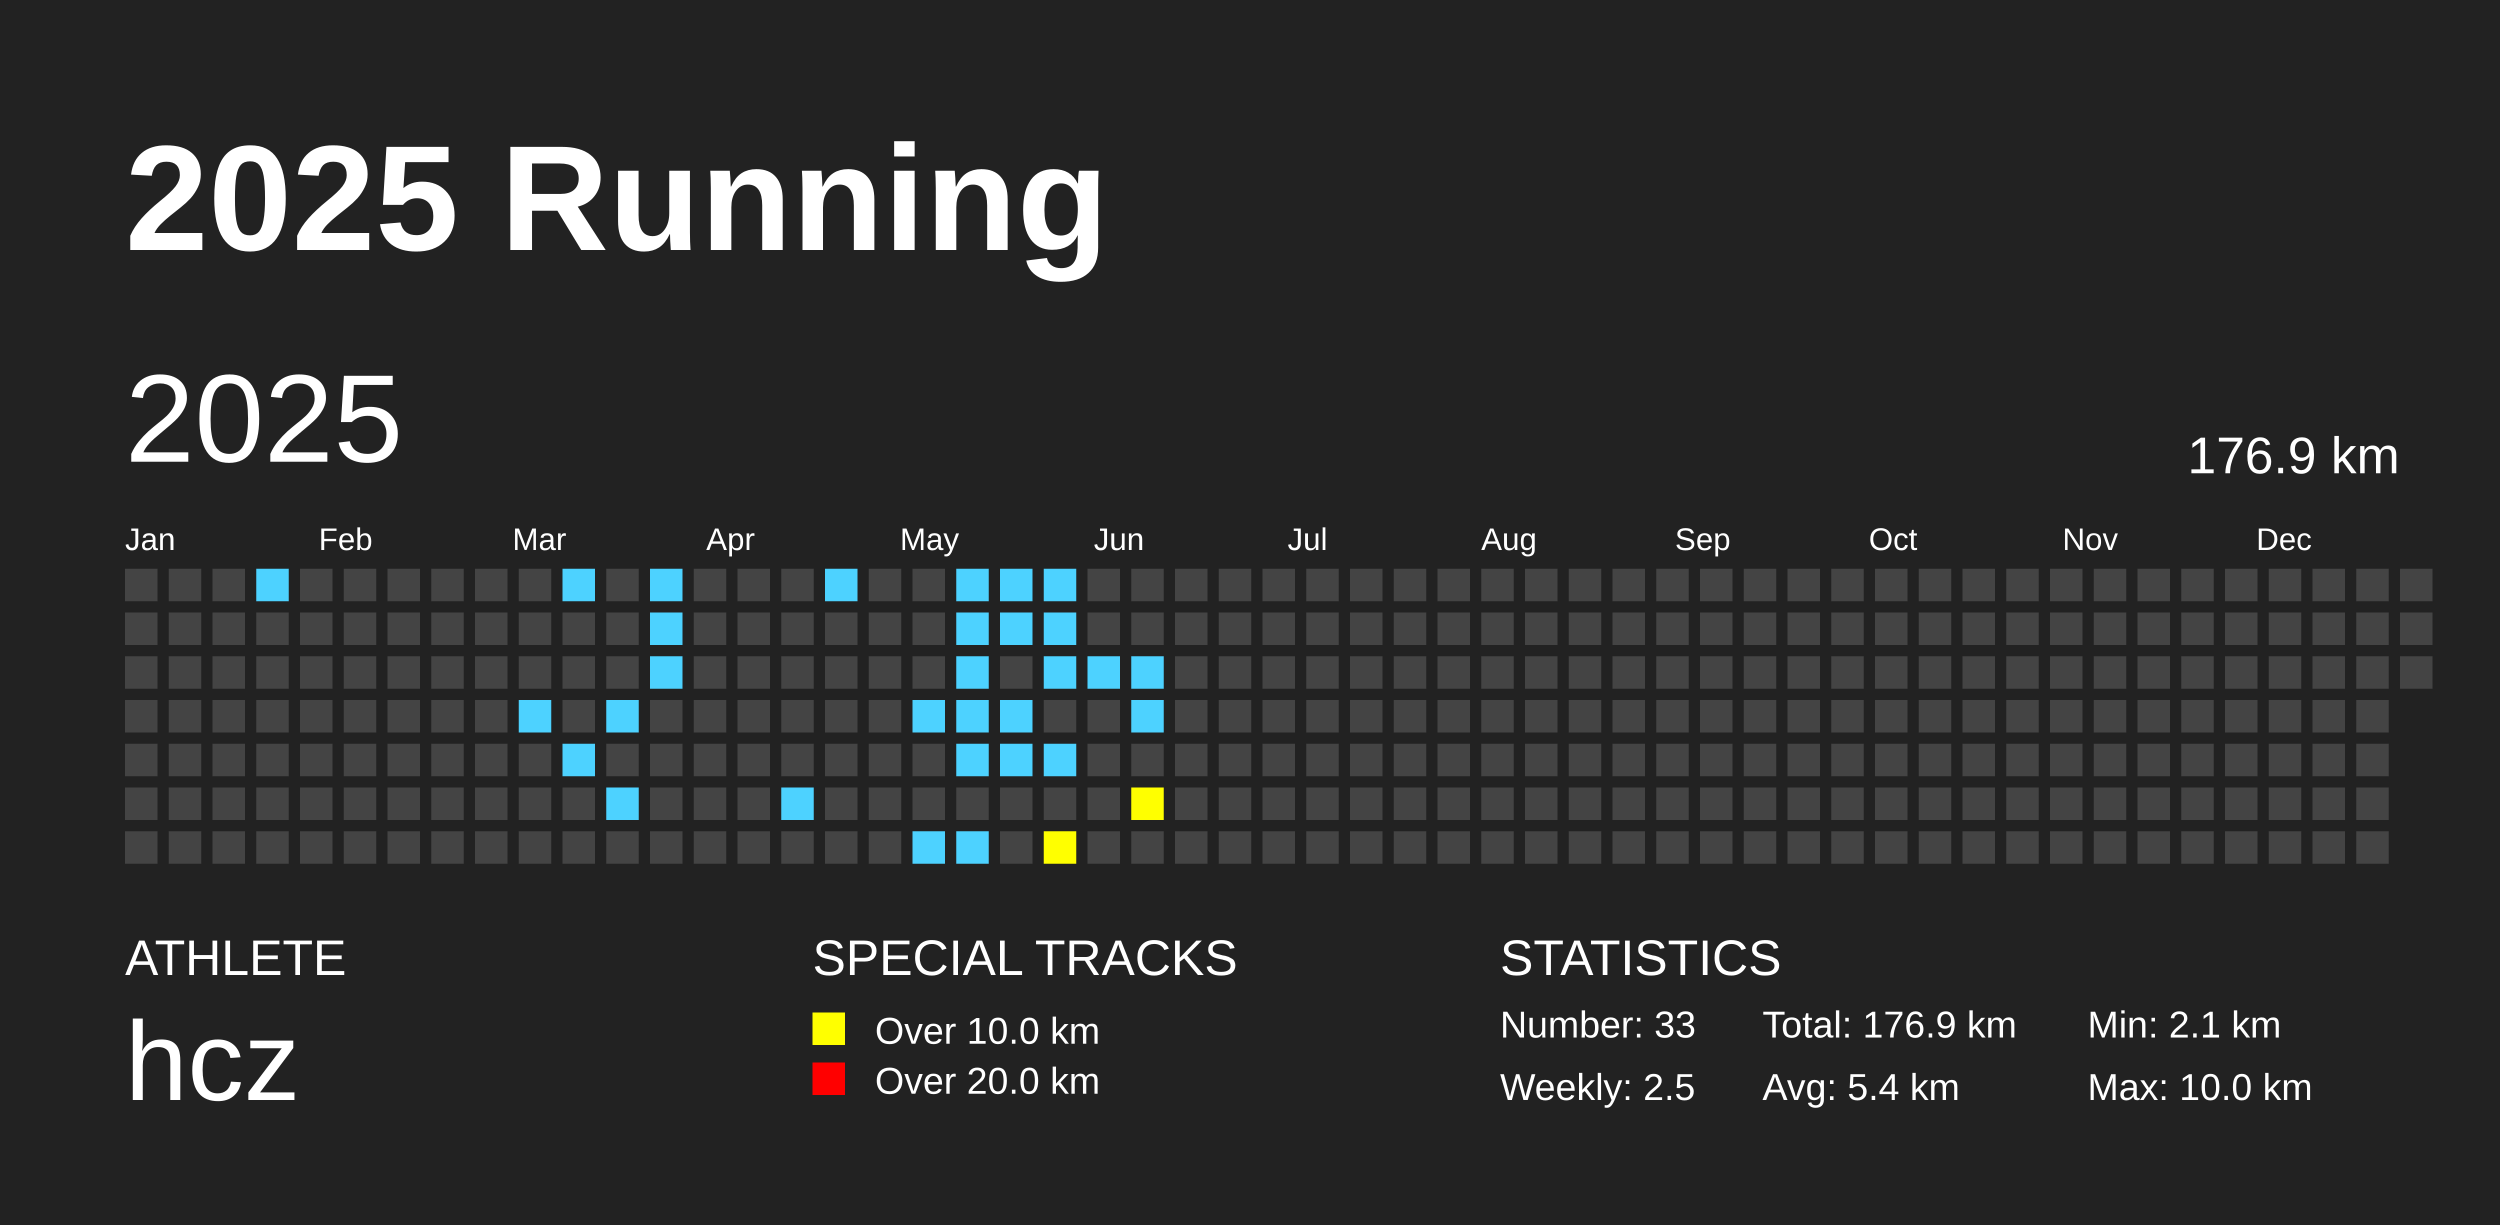
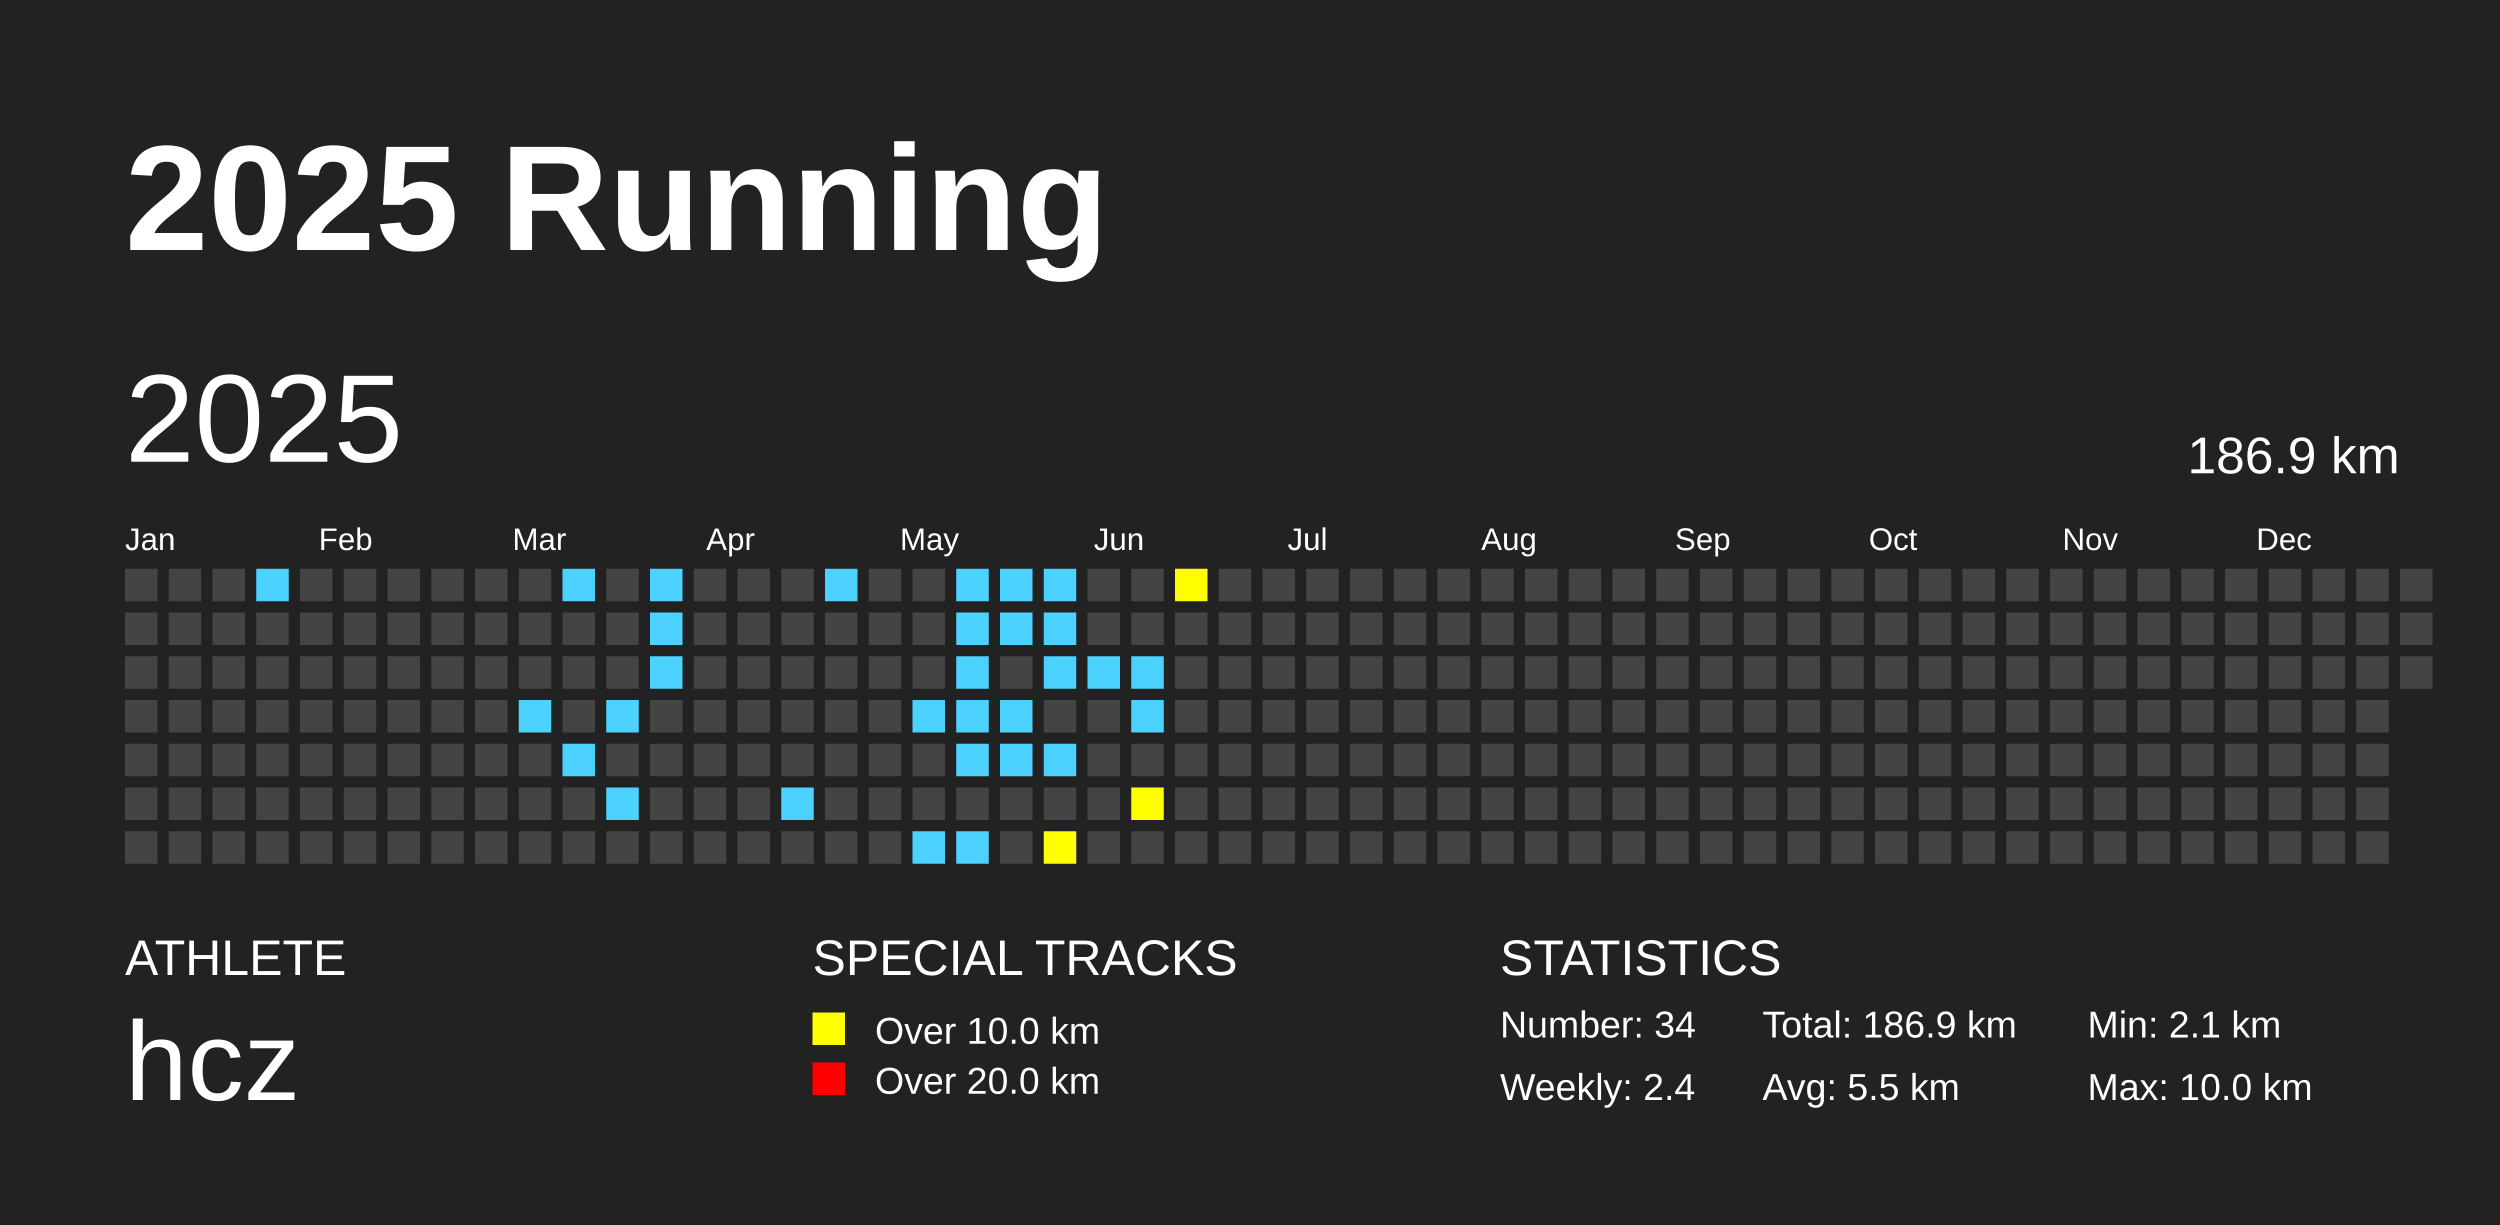
<svg xmlns="http://www.w3.org/2000/svg" baseProfile="full" height="98mm" version="1.1" viewBox="0,0,200,98" width="200mm">
  <defs />
  <rect fill="#222222" height="98" width="200" x="0" y="0" />
  <text fill="#FFFFFF" style="font-size:12px; font-family:Arial; font-weight:bold;" x="10" y="20">2025 Running</text>
  <text fill="#FFFFFF" style="font-size:4px; font-family:Arial" x="10" y="78">ATHLETE</text>
  <text fill="#FFFFFF" style="font-size:9px; font-family:Arial" x="10" y="88">hcz</text>
  <text fill="#FFFFFF" style="font-size:4px; font-family:Arial" x="65" y="78">SPECIAL TRACKS</text>
  <rect fill="yellow" height="2.6" width="2.6" x="65" y="81" />
  <text fill="#FFFFFF" style="font-size:3px; font-family:Arial" x="70" y="83.5">Over 10.0 km</text>
  <rect fill="red" height="2.6" width="2.6" x="65" y="85" />
  <text fill="#FFFFFF" style="font-size:3px; font-family:Arial" x="70" y="87.5">Over 20.0 km</text>
  <text fill="#FFFFFF" style="font-size:4px; font-family:Arial" x="120" y="78">STATISTICS</text>
-   <text fill="#FFFFFF" style="font-size:3px; font-family:Arial" x="120" y="83">Number: 33</text>
-   <text fill="#FFFFFF" style="font-size:3px; font-family:Arial" x="120" y="88">Weekly: 2.5</text>
-   <text fill="#FFFFFF" style="font-size:3px; font-family:Arial" x="141" y="83">Total: 176.9 km</text>
-   <text fill="#FFFFFF" style="font-size:3px; font-family:Arial" x="141" y="88">Avg: 5.4 km</text>
+   <text fill="#FFFFFF" style="font-size:3px; font-family:Arial" x="120" y="83">Number: 34</text>
+   <text fill="#FFFFFF" style="font-size:3px; font-family:Arial" x="120" y="88">Weekly: 2.4</text>
+   <text fill="#FFFFFF" style="font-size:3px; font-family:Arial" x="141" y="83">Total: 186.9 km</text>
+   <text fill="#FFFFFF" style="font-size:3px; font-family:Arial" x="141" y="88">Avg: 5.5 km</text>
  <text fill="#FFFFFF" style="font-size:3px; font-family:Arial" x="167" y="83">Min: 2.1 km</text>
  <text fill="#FFFFFF" style="font-size:3px; font-family:Arial" x="167" y="88">Max: 10.0 km</text>
  <text dominant-baseline="hanging" fill="#FFFFFF" style="font-size:10.0px; font-family:Arial;" x="10" y="30">2025</text>
-   <text dominant-baseline="hanging" fill="#FFFFFF" style="font-size:4.125px; font-family:Arial;" x="175" y="35">176.9 km</text>
+   <text dominant-baseline="hanging" fill="#FFFFFF" style="font-size:4.125px; font-family:Arial;" x="175" y="35">186.9 km</text>
  <text fill="#FFFFFF" style="font-size:2.5px; font-family:Arial" x="10.0" y="44">Jan</text>
  <text fill="#FFFFFF" style="font-size:2.5px; font-family:Arial" x="25.5" y="44">Feb</text>
  <text fill="#FFFFFF" style="font-size:2.5px; font-family:Arial" x="41.0" y="44">Mar</text>
  <text fill="#FFFFFF" style="font-size:2.5px; font-family:Arial" x="56.5" y="44">Apr</text>
  <text fill="#FFFFFF" style="font-size:2.5px; font-family:Arial" x="72.0" y="44">May</text>
  <text fill="#FFFFFF" style="font-size:2.5px; font-family:Arial" x="87.5" y="44">Jun</text>
  <text fill="#FFFFFF" style="font-size:2.5px; font-family:Arial" x="103.0" y="44">Jul</text>
  <text fill="#FFFFFF" style="font-size:2.5px; font-family:Arial" x="118.5" y="44">Aug</text>
  <text fill="#FFFFFF" style="font-size:2.5px; font-family:Arial" x="134.0" y="44">Sep</text>
  <text fill="#FFFFFF" style="font-size:2.5px; font-family:Arial" x="149.5" y="44">Oct</text>
  <text fill="#FFFFFF" style="font-size:2.5px; font-family:Arial" x="165.0" y="44">Nov</text>
  <text fill="#FFFFFF" style="font-size:2.5px; font-family:Arial" x="180.5" y="44">Dec</text>
  <rect fill="#444444" height="2.6" width="2.6" x="10.0" y="45.5" />
  <rect fill="#444444" height="2.6" width="2.6" x="10.0" y="49.0" />
  <rect fill="#444444" height="2.6" width="2.6" x="10.0" y="52.5" />
  <rect fill="#444444" height="2.6" width="2.6" x="10.0" y="56.0" />
  <rect fill="#444444" height="2.6" width="2.6" x="10.0" y="59.5" />
  <rect fill="#444444" height="2.6" width="2.6" x="10.0" y="63.0" />
  <rect fill="#444444" height="2.6" width="2.6" x="10.0" y="66.5" />
  <rect fill="#444444" height="2.6" width="2.6" x="13.5" y="45.5" />
  <rect fill="#444444" height="2.6" width="2.6" x="13.5" y="49.0" />
  <rect fill="#444444" height="2.6" width="2.6" x="13.5" y="52.5" />
  <rect fill="#444444" height="2.6" width="2.6" x="13.5" y="56.0" />
  <rect fill="#444444" height="2.6" width="2.6" x="13.5" y="59.5" />
  <rect fill="#444444" height="2.6" width="2.6" x="13.5" y="63.0" />
  <rect fill="#444444" height="2.6" width="2.6" x="13.5" y="66.5" />
  <rect fill="#444444" height="2.6" width="2.6" x="17.0" y="45.5" />
  <rect fill="#444444" height="2.6" width="2.6" x="17.0" y="49.0" />
  <rect fill="#444444" height="2.6" width="2.6" x="17.0" y="52.5" />
  <rect fill="#444444" height="2.6" width="2.6" x="17.0" y="56.0" />
  <rect fill="#444444" height="2.6" width="2.6" x="17.0" y="59.5" />
  <rect fill="#444444" height="2.6" width="2.6" x="17.0" y="63.0" />
  <rect fill="#444444" height="2.6" width="2.6" x="17.0" y="66.5" />
  <rect fill="#4DD2FF" height="2.6" width="2.6" x="20.5" y="45.5" />
  <rect fill="#444444" height="2.6" width="2.6" x="20.5" y="49.0" />
  <rect fill="#444444" height="2.6" width="2.6" x="20.5" y="52.5" />
  <rect fill="#444444" height="2.6" width="2.6" x="20.5" y="56.0" />
  <rect fill="#444444" height="2.6" width="2.6" x="20.5" y="59.5" />
  <rect fill="#444444" height="2.6" width="2.6" x="20.5" y="63.0" />
  <rect fill="#444444" height="2.6" width="2.6" x="20.5" y="66.5" />
  <rect fill="#444444" height="2.6" width="2.6" x="24.0" y="45.5" />
  <rect fill="#444444" height="2.6" width="2.6" x="24.0" y="49.0" />
  <rect fill="#444444" height="2.6" width="2.6" x="24.0" y="52.5" />
  <rect fill="#444444" height="2.6" width="2.6" x="24.0" y="56.0" />
  <rect fill="#444444" height="2.6" width="2.6" x="24.0" y="59.5" />
  <rect fill="#444444" height="2.6" width="2.6" x="24.0" y="63.0" />
  <rect fill="#444444" height="2.6" width="2.6" x="24.0" y="66.5" />
  <rect fill="#444444" height="2.6" width="2.6" x="27.5" y="45.5" />
  <rect fill="#444444" height="2.6" width="2.6" x="27.5" y="49.0" />
  <rect fill="#444444" height="2.6" width="2.6" x="27.5" y="52.5" />
  <rect fill="#444444" height="2.6" width="2.6" x="27.5" y="56.0" />
  <rect fill="#444444" height="2.6" width="2.6" x="27.5" y="59.5" />
  <rect fill="#444444" height="2.6" width="2.6" x="27.5" y="63.0" />
  <rect fill="#444444" height="2.6" width="2.6" x="27.5" y="66.5" />
  <rect fill="#444444" height="2.6" width="2.6" x="31.0" y="45.5" />
  <rect fill="#444444" height="2.6" width="2.6" x="31.0" y="49.0" />
  <rect fill="#444444" height="2.6" width="2.6" x="31.0" y="52.5" />
  <rect fill="#444444" height="2.6" width="2.6" x="31.0" y="56.0" />
  <rect fill="#444444" height="2.6" width="2.6" x="31.0" y="59.5" />
  <rect fill="#444444" height="2.6" width="2.6" x="31.0" y="63.0" />
  <rect fill="#444444" height="2.6" width="2.6" x="31.0" y="66.5" />
  <rect fill="#444444" height="2.6" width="2.6" x="34.5" y="45.5" />
  <rect fill="#444444" height="2.6" width="2.6" x="34.5" y="49.0" />
  <rect fill="#444444" height="2.6" width="2.6" x="34.5" y="52.5" />
  <rect fill="#444444" height="2.6" width="2.6" x="34.5" y="56.0" />
  <rect fill="#444444" height="2.6" width="2.6" x="34.5" y="59.5" />
  <rect fill="#444444" height="2.6" width="2.6" x="34.5" y="63.0" />
  <rect fill="#444444" height="2.6" width="2.6" x="34.5" y="66.5" />
  <rect fill="#444444" height="2.6" width="2.6" x="38.0" y="45.5" />
  <rect fill="#444444" height="2.6" width="2.6" x="38.0" y="49.0" />
  <rect fill="#444444" height="2.6" width="2.6" x="38.0" y="52.5" />
  <rect fill="#444444" height="2.6" width="2.6" x="38.0" y="56.0" />
  <rect fill="#444444" height="2.6" width="2.6" x="38.0" y="59.5" />
  <rect fill="#444444" height="2.6" width="2.6" x="38.0" y="63.0" />
  <rect fill="#444444" height="2.6" width="2.6" x="38.0" y="66.5" />
  <rect fill="#444444" height="2.6" width="2.6" x="41.5" y="45.5" />
  <rect fill="#444444" height="2.6" width="2.6" x="41.5" y="49.0" />
  <rect fill="#444444" height="2.6" width="2.6" x="41.5" y="52.5" />
  <rect fill="#4DD2FF" height="2.6" width="2.6" x="41.5" y="56.0" />
  <rect fill="#444444" height="2.6" width="2.6" x="41.5" y="59.5" />
  <rect fill="#444444" height="2.6" width="2.6" x="41.5" y="63.0" />
  <rect fill="#444444" height="2.6" width="2.6" x="41.5" y="66.5" />
  <rect fill="#4DD2FF" height="2.6" width="2.6" x="45.0" y="45.5" />
  <rect fill="#444444" height="2.6" width="2.6" x="45.0" y="49.0" />
  <rect fill="#444444" height="2.6" width="2.6" x="45.0" y="52.5" />
  <rect fill="#444444" height="2.6" width="2.6" x="45.0" y="56.0" />
  <rect fill="#4DD2FF" height="2.6" width="2.6" x="45.0" y="59.5" />
  <rect fill="#444444" height="2.6" width="2.6" x="45.0" y="63.0" />
  <rect fill="#444444" height="2.6" width="2.6" x="45.0" y="66.5" />
  <rect fill="#444444" height="2.6" width="2.6" x="48.5" y="45.5" />
  <rect fill="#444444" height="2.6" width="2.6" x="48.5" y="49.0" />
  <rect fill="#444444" height="2.6" width="2.6" x="48.5" y="52.5" />
  <rect fill="#4DD2FF" height="2.6" width="2.6" x="48.5" y="56.0" />
  <rect fill="#444444" height="2.6" width="2.6" x="48.5" y="59.5" />
  <rect fill="#4DD2FF" height="2.6" width="2.6" x="48.5" y="63.0" />
  <rect fill="#444444" height="2.6" width="2.6" x="48.5" y="66.5" />
  <rect fill="#4DD2FF" height="2.6" width="2.6" x="52.0" y="45.5" />
  <rect fill="#4DD2FF" height="2.6" width="2.6" x="52.0" y="49.0" />
  <rect fill="#4DD2FF" height="2.6" width="2.6" x="52.0" y="52.5" />
  <rect fill="#444444" height="2.6" width="2.6" x="52.0" y="56.0" />
  <rect fill="#444444" height="2.6" width="2.6" x="52.0" y="59.5" />
  <rect fill="#444444" height="2.6" width="2.6" x="52.0" y="63.0" />
  <rect fill="#444444" height="2.6" width="2.6" x="52.0" y="66.5" />
  <rect fill="#444444" height="2.6" width="2.6" x="55.5" y="45.5" />
  <rect fill="#444444" height="2.6" width="2.6" x="55.5" y="49.0" />
  <rect fill="#444444" height="2.6" width="2.6" x="55.5" y="52.5" />
  <rect fill="#444444" height="2.6" width="2.6" x="55.5" y="56.0" />
  <rect fill="#444444" height="2.6" width="2.6" x="55.5" y="59.5" />
  <rect fill="#444444" height="2.6" width="2.6" x="55.5" y="63.0" />
  <rect fill="#444444" height="2.6" width="2.6" x="55.5" y="66.5" />
  <rect fill="#444444" height="2.6" width="2.6" x="59.0" y="45.5" />
  <rect fill="#444444" height="2.6" width="2.6" x="59.0" y="49.0" />
  <rect fill="#444444" height="2.6" width="2.6" x="59.0" y="52.5" />
  <rect fill="#444444" height="2.6" width="2.6" x="59.0" y="56.0" />
  <rect fill="#444444" height="2.6" width="2.6" x="59.0" y="59.5" />
  <rect fill="#444444" height="2.6" width="2.6" x="59.0" y="63.0" />
  <rect fill="#444444" height="2.6" width="2.6" x="59.0" y="66.5" />
  <rect fill="#444444" height="2.6" width="2.6" x="62.5" y="45.5" />
  <rect fill="#444444" height="2.6" width="2.6" x="62.5" y="49.0" />
  <rect fill="#444444" height="2.6" width="2.6" x="62.5" y="52.5" />
  <rect fill="#444444" height="2.6" width="2.6" x="62.5" y="56.0" />
  <rect fill="#444444" height="2.6" width="2.6" x="62.5" y="59.5" />
  <rect fill="#4DD2FF" height="2.6" width="2.6" x="62.5" y="63.0" />
  <rect fill="#444444" height="2.6" width="2.6" x="62.5" y="66.5" />
  <rect fill="#4DD2FF" height="2.6" width="2.6" x="66.0" y="45.5" />
  <rect fill="#444444" height="2.6" width="2.6" x="66.0" y="49.0" />
  <rect fill="#444444" height="2.6" width="2.6" x="66.0" y="52.5" />
  <rect fill="#444444" height="2.6" width="2.6" x="66.0" y="56.0" />
  <rect fill="#444444" height="2.6" width="2.6" x="66.0" y="59.5" />
  <rect fill="#444444" height="2.6" width="2.6" x="66.0" y="63.0" />
  <rect fill="#444444" height="2.6" width="2.6" x="66.0" y="66.5" />
  <rect fill="#444444" height="2.6" width="2.6" x="69.5" y="45.5" />
  <rect fill="#444444" height="2.6" width="2.6" x="69.5" y="49.0" />
  <rect fill="#444444" height="2.6" width="2.6" x="69.5" y="52.5" />
  <rect fill="#444444" height="2.6" width="2.6" x="69.5" y="56.0" />
  <rect fill="#444444" height="2.6" width="2.6" x="69.5" y="59.5" />
  <rect fill="#444444" height="2.6" width="2.6" x="69.5" y="63.0" />
  <rect fill="#444444" height="2.6" width="2.6" x="69.5" y="66.5" />
  <rect fill="#444444" height="2.6" width="2.6" x="73.0" y="45.5" />
  <rect fill="#444444" height="2.6" width="2.6" x="73.0" y="49.0" />
  <rect fill="#444444" height="2.6" width="2.6" x="73.0" y="52.5" />
  <rect fill="#4DD2FF" height="2.6" width="2.6" x="73.0" y="56.0" />
  <rect fill="#444444" height="2.6" width="2.6" x="73.0" y="59.5" />
  <rect fill="#444444" height="2.6" width="2.6" x="73.0" y="63.0" />
  <rect fill="#4DD2FF" height="2.6" width="2.6" x="73.0" y="66.5" />
  <rect fill="#4DD2FF" height="2.6" width="2.6" x="76.5" y="45.5" />
  <rect fill="#4DD2FF" height="2.6" width="2.6" x="76.5" y="49.0" />
  <rect fill="#4DD2FF" height="2.6" width="2.6" x="76.5" y="52.5" />
  <rect fill="#4DD2FF" height="2.6" width="2.6" x="76.5" y="56.0" />
  <rect fill="#4DD2FF" height="2.6" width="2.6" x="76.5" y="59.5" />
  <rect fill="#444444" height="2.6" width="2.6" x="76.5" y="63.0" />
  <rect fill="#4DD2FF" height="2.6" width="2.6" x="76.5" y="66.5" />
  <rect fill="#4DD2FF" height="2.6" width="2.6" x="80.0" y="45.5" />
  <rect fill="#4DD2FF" height="2.6" width="2.6" x="80.0" y="49.0" />
  <rect fill="#444444" height="2.6" width="2.6" x="80.0" y="52.5" />
  <rect fill="#4DD2FF" height="2.6" width="2.6" x="80.0" y="56.0" />
  <rect fill="#4DD2FF" height="2.6" width="2.6" x="80.0" y="59.5" />
  <rect fill="#444444" height="2.6" width="2.6" x="80.0" y="63.0" />
  <rect fill="#444444" height="2.6" width="2.6" x="80.0" y="66.5" />
  <rect fill="#4DD2FF" height="2.6" width="2.6" x="83.5" y="45.5" />
  <rect fill="#4DD2FF" height="2.6" width="2.6" x="83.5" y="49.0" />
  <rect fill="#4DD2FF" height="2.6" width="2.6" x="83.5" y="52.5" />
  <rect fill="#444444" height="2.6" width="2.6" x="83.5" y="56.0" />
  <rect fill="#4DD2FF" height="2.6" width="2.6" x="83.5" y="59.5" />
  <rect fill="#444444" height="2.6" width="2.6" x="83.5" y="63.0" />
  <rect fill="yellow" height="2.6" width="2.6" x="83.5" y="66.5" />
  <rect fill="#444444" height="2.6" width="2.6" x="87.0" y="45.5" />
  <rect fill="#444444" height="2.6" width="2.6" x="87.0" y="49.0" />
  <rect fill="#4DD2FF" height="2.6" width="2.6" x="87.0" y="52.5" />
  <rect fill="#444444" height="2.6" width="2.6" x="87.0" y="56.0" />
  <rect fill="#444444" height="2.6" width="2.6" x="87.0" y="59.5" />
  <rect fill="#444444" height="2.6" width="2.6" x="87.0" y="63.0" />
  <rect fill="#444444" height="2.6" width="2.6" x="87.0" y="66.5" />
  <rect fill="#444444" height="2.6" width="2.6" x="90.5" y="45.5" />
  <rect fill="#444444" height="2.6" width="2.6" x="90.5" y="49.0" />
  <rect fill="#4DD2FF" height="2.6" width="2.6" x="90.5" y="52.5" />
  <rect fill="#4DD2FF" height="2.6" width="2.6" x="90.5" y="56.0" />
  <rect fill="#444444" height="2.6" width="2.6" x="90.5" y="59.5" />
  <rect fill="yellow" height="2.6" width="2.6" x="90.5" y="63.0" />
  <rect fill="#444444" height="2.6" width="2.6" x="90.5" y="66.5" />
-   <rect fill="#444444" height="2.6" width="2.6" x="94.0" y="45.5" />
+   <rect fill="yellow" height="2.6" width="2.6" x="94.0" y="45.5" />
  <rect fill="#444444" height="2.6" width="2.6" x="94.0" y="49.0" />
  <rect fill="#444444" height="2.6" width="2.6" x="94.0" y="52.5" />
  <rect fill="#444444" height="2.6" width="2.6" x="94.0" y="56.0" />
  <rect fill="#444444" height="2.6" width="2.6" x="94.0" y="59.5" />
  <rect fill="#444444" height="2.6" width="2.6" x="94.0" y="63.0" />
  <rect fill="#444444" height="2.6" width="2.6" x="94.0" y="66.5" />
  <rect fill="#444444" height="2.6" width="2.6" x="97.5" y="45.5" />
  <rect fill="#444444" height="2.6" width="2.6" x="97.5" y="49.0" />
  <rect fill="#444444" height="2.6" width="2.6" x="97.5" y="52.5" />
  <rect fill="#444444" height="2.6" width="2.6" x="97.5" y="56.0" />
  <rect fill="#444444" height="2.6" width="2.6" x="97.5" y="59.5" />
  <rect fill="#444444" height="2.6" width="2.6" x="97.5" y="63.0" />
  <rect fill="#444444" height="2.6" width="2.6" x="97.5" y="66.5" />
  <rect fill="#444444" height="2.6" width="2.6" x="101.0" y="45.5" />
  <rect fill="#444444" height="2.6" width="2.6" x="101.0" y="49.0" />
  <rect fill="#444444" height="2.6" width="2.6" x="101.0" y="52.5" />
  <rect fill="#444444" height="2.6" width="2.6" x="101.0" y="56.0" />
  <rect fill="#444444" height="2.6" width="2.6" x="101.0" y="59.5" />
  <rect fill="#444444" height="2.6" width="2.6" x="101.0" y="63.0" />
  <rect fill="#444444" height="2.6" width="2.6" x="101.0" y="66.5" />
  <rect fill="#444444" height="2.6" width="2.6" x="104.5" y="45.5" />
  <rect fill="#444444" height="2.6" width="2.6" x="104.5" y="49.0" />
  <rect fill="#444444" height="2.6" width="2.6" x="104.5" y="52.5" />
  <rect fill="#444444" height="2.6" width="2.6" x="104.5" y="56.0" />
  <rect fill="#444444" height="2.6" width="2.6" x="104.5" y="59.5" />
  <rect fill="#444444" height="2.6" width="2.6" x="104.5" y="63.0" />
  <rect fill="#444444" height="2.6" width="2.6" x="104.5" y="66.5" />
  <rect fill="#444444" height="2.6" width="2.6" x="108.0" y="45.5" />
  <rect fill="#444444" height="2.6" width="2.6" x="108.0" y="49.0" />
  <rect fill="#444444" height="2.6" width="2.6" x="108.0" y="52.5" />
  <rect fill="#444444" height="2.6" width="2.6" x="108.0" y="56.0" />
  <rect fill="#444444" height="2.6" width="2.6" x="108.0" y="59.5" />
  <rect fill="#444444" height="2.6" width="2.6" x="108.0" y="63.0" />
  <rect fill="#444444" height="2.6" width="2.6" x="108.0" y="66.5" />
  <rect fill="#444444" height="2.6" width="2.6" x="111.5" y="45.5" />
  <rect fill="#444444" height="2.6" width="2.6" x="111.5" y="49.0" />
  <rect fill="#444444" height="2.6" width="2.6" x="111.5" y="52.5" />
  <rect fill="#444444" height="2.6" width="2.6" x="111.5" y="56.0" />
  <rect fill="#444444" height="2.6" width="2.6" x="111.5" y="59.5" />
  <rect fill="#444444" height="2.6" width="2.6" x="111.5" y="63.0" />
  <rect fill="#444444" height="2.6" width="2.6" x="111.5" y="66.5" />
  <rect fill="#444444" height="2.6" width="2.6" x="115.0" y="45.5" />
  <rect fill="#444444" height="2.6" width="2.6" x="115.0" y="49.0" />
  <rect fill="#444444" height="2.6" width="2.6" x="115.0" y="52.5" />
  <rect fill="#444444" height="2.6" width="2.6" x="115.0" y="56.0" />
  <rect fill="#444444" height="2.6" width="2.6" x="115.0" y="59.5" />
  <rect fill="#444444" height="2.6" width="2.6" x="115.0" y="63.0" />
  <rect fill="#444444" height="2.6" width="2.6" x="115.0" y="66.5" />
  <rect fill="#444444" height="2.6" width="2.6" x="118.5" y="45.5" />
  <rect fill="#444444" height="2.6" width="2.6" x="118.5" y="49.0" />
  <rect fill="#444444" height="2.6" width="2.6" x="118.5" y="52.5" />
  <rect fill="#444444" height="2.6" width="2.6" x="118.5" y="56.0" />
  <rect fill="#444444" height="2.6" width="2.6" x="118.5" y="59.5" />
  <rect fill="#444444" height="2.6" width="2.6" x="118.5" y="63.0" />
  <rect fill="#444444" height="2.6" width="2.6" x="118.5" y="66.5" />
  <rect fill="#444444" height="2.6" width="2.6" x="122.0" y="45.5" />
  <rect fill="#444444" height="2.6" width="2.6" x="122.0" y="49.0" />
  <rect fill="#444444" height="2.6" width="2.6" x="122.0" y="52.5" />
  <rect fill="#444444" height="2.6" width="2.6" x="122.0" y="56.0" />
  <rect fill="#444444" height="2.6" width="2.6" x="122.0" y="59.5" />
  <rect fill="#444444" height="2.6" width="2.6" x="122.0" y="63.0" />
  <rect fill="#444444" height="2.6" width="2.6" x="122.0" y="66.5" />
  <rect fill="#444444" height="2.6" width="2.6" x="125.5" y="45.5" />
  <rect fill="#444444" height="2.6" width="2.6" x="125.5" y="49.0" />
  <rect fill="#444444" height="2.6" width="2.6" x="125.5" y="52.5" />
  <rect fill="#444444" height="2.6" width="2.6" x="125.5" y="56.0" />
  <rect fill="#444444" height="2.6" width="2.6" x="125.5" y="59.5" />
  <rect fill="#444444" height="2.6" width="2.6" x="125.5" y="63.0" />
  <rect fill="#444444" height="2.6" width="2.6" x="125.5" y="66.5" />
  <rect fill="#444444" height="2.6" width="2.6" x="129.0" y="45.5" />
  <rect fill="#444444" height="2.6" width="2.6" x="129.0" y="49.0" />
  <rect fill="#444444" height="2.6" width="2.6" x="129.0" y="52.5" />
  <rect fill="#444444" height="2.6" width="2.6" x="129.0" y="56.0" />
  <rect fill="#444444" height="2.6" width="2.6" x="129.0" y="59.5" />
  <rect fill="#444444" height="2.6" width="2.6" x="129.0" y="63.0" />
  <rect fill="#444444" height="2.6" width="2.6" x="129.0" y="66.5" />
  <rect fill="#444444" height="2.6" width="2.6" x="132.5" y="45.5" />
  <rect fill="#444444" height="2.6" width="2.6" x="132.5" y="49.0" />
  <rect fill="#444444" height="2.6" width="2.6" x="132.5" y="52.5" />
  <rect fill="#444444" height="2.6" width="2.6" x="132.5" y="56.0" />
  <rect fill="#444444" height="2.6" width="2.6" x="132.5" y="59.5" />
  <rect fill="#444444" height="2.6" width="2.6" x="132.5" y="63.0" />
  <rect fill="#444444" height="2.6" width="2.6" x="132.5" y="66.5" />
  <rect fill="#444444" height="2.6" width="2.6" x="136.0" y="45.5" />
  <rect fill="#444444" height="2.6" width="2.6" x="136.0" y="49.0" />
  <rect fill="#444444" height="2.6" width="2.6" x="136.0" y="52.5" />
  <rect fill="#444444" height="2.6" width="2.6" x="136.0" y="56.0" />
  <rect fill="#444444" height="2.6" width="2.6" x="136.0" y="59.5" />
  <rect fill="#444444" height="2.6" width="2.6" x="136.0" y="63.0" />
  <rect fill="#444444" height="2.6" width="2.6" x="136.0" y="66.5" />
  <rect fill="#444444" height="2.6" width="2.6" x="139.5" y="45.5" />
  <rect fill="#444444" height="2.6" width="2.6" x="139.5" y="49.0" />
  <rect fill="#444444" height="2.6" width="2.6" x="139.5" y="52.5" />
  <rect fill="#444444" height="2.6" width="2.6" x="139.5" y="56.0" />
  <rect fill="#444444" height="2.6" width="2.6" x="139.5" y="59.5" />
  <rect fill="#444444" height="2.6" width="2.6" x="139.5" y="63.0" />
  <rect fill="#444444" height="2.6" width="2.6" x="139.5" y="66.5" />
  <rect fill="#444444" height="2.6" width="2.6" x="143.0" y="45.5" />
  <rect fill="#444444" height="2.6" width="2.6" x="143.0" y="49.0" />
  <rect fill="#444444" height="2.6" width="2.6" x="143.0" y="52.5" />
  <rect fill="#444444" height="2.6" width="2.6" x="143.0" y="56.0" />
  <rect fill="#444444" height="2.6" width="2.6" x="143.0" y="59.5" />
  <rect fill="#444444" height="2.6" width="2.6" x="143.0" y="63.0" />
  <rect fill="#444444" height="2.6" width="2.6" x="143.0" y="66.5" />
  <rect fill="#444444" height="2.6" width="2.6" x="146.5" y="45.5" />
  <rect fill="#444444" height="2.6" width="2.6" x="146.5" y="49.0" />
  <rect fill="#444444" height="2.6" width="2.6" x="146.5" y="52.5" />
  <rect fill="#444444" height="2.6" width="2.6" x="146.5" y="56.0" />
  <rect fill="#444444" height="2.6" width="2.6" x="146.5" y="59.5" />
  <rect fill="#444444" height="2.6" width="2.6" x="146.5" y="63.0" />
  <rect fill="#444444" height="2.6" width="2.6" x="146.5" y="66.5" />
  <rect fill="#444444" height="2.6" width="2.6" x="150.0" y="45.5" />
  <rect fill="#444444" height="2.6" width="2.6" x="150.0" y="49.0" />
  <rect fill="#444444" height="2.6" width="2.6" x="150.0" y="52.5" />
  <rect fill="#444444" height="2.6" width="2.6" x="150.0" y="56.0" />
  <rect fill="#444444" height="2.6" width="2.6" x="150.0" y="59.5" />
  <rect fill="#444444" height="2.6" width="2.6" x="150.0" y="63.0" />
  <rect fill="#444444" height="2.6" width="2.6" x="150.0" y="66.5" />
  <rect fill="#444444" height="2.6" width="2.6" x="153.5" y="45.5" />
  <rect fill="#444444" height="2.6" width="2.6" x="153.5" y="49.0" />
  <rect fill="#444444" height="2.6" width="2.6" x="153.5" y="52.5" />
  <rect fill="#444444" height="2.6" width="2.6" x="153.5" y="56.0" />
  <rect fill="#444444" height="2.6" width="2.6" x="153.5" y="59.5" />
  <rect fill="#444444" height="2.6" width="2.6" x="153.5" y="63.0" />
  <rect fill="#444444" height="2.6" width="2.6" x="153.5" y="66.5" />
  <rect fill="#444444" height="2.6" width="2.6" x="157.0" y="45.5" />
  <rect fill="#444444" height="2.6" width="2.6" x="157.0" y="49.0" />
  <rect fill="#444444" height="2.6" width="2.6" x="157.0" y="52.5" />
  <rect fill="#444444" height="2.6" width="2.6" x="157.0" y="56.0" />
  <rect fill="#444444" height="2.6" width="2.6" x="157.0" y="59.5" />
  <rect fill="#444444" height="2.6" width="2.6" x="157.0" y="63.0" />
  <rect fill="#444444" height="2.6" width="2.6" x="157.0" y="66.5" />
  <rect fill="#444444" height="2.6" width="2.6" x="160.5" y="45.5" />
  <rect fill="#444444" height="2.6" width="2.6" x="160.5" y="49.0" />
  <rect fill="#444444" height="2.6" width="2.6" x="160.5" y="52.5" />
  <rect fill="#444444" height="2.6" width="2.6" x="160.5" y="56.0" />
  <rect fill="#444444" height="2.6" width="2.6" x="160.5" y="59.5" />
  <rect fill="#444444" height="2.6" width="2.6" x="160.5" y="63.0" />
  <rect fill="#444444" height="2.6" width="2.6" x="160.5" y="66.5" />
  <rect fill="#444444" height="2.6" width="2.6" x="164.0" y="45.5" />
  <rect fill="#444444" height="2.6" width="2.6" x="164.0" y="49.0" />
  <rect fill="#444444" height="2.6" width="2.6" x="164.0" y="52.5" />
  <rect fill="#444444" height="2.6" width="2.6" x="164.0" y="56.0" />
  <rect fill="#444444" height="2.6" width="2.6" x="164.0" y="59.5" />
  <rect fill="#444444" height="2.6" width="2.6" x="164.0" y="63.0" />
  <rect fill="#444444" height="2.6" width="2.6" x="164.0" y="66.5" />
  <rect fill="#444444" height="2.6" width="2.6" x="167.5" y="45.5" />
  <rect fill="#444444" height="2.6" width="2.6" x="167.5" y="49.0" />
  <rect fill="#444444" height="2.6" width="2.6" x="167.5" y="52.5" />
  <rect fill="#444444" height="2.6" width="2.6" x="167.5" y="56.0" />
  <rect fill="#444444" height="2.6" width="2.6" x="167.5" y="59.5" />
  <rect fill="#444444" height="2.6" width="2.6" x="167.5" y="63.0" />
  <rect fill="#444444" height="2.6" width="2.6" x="167.5" y="66.5" />
  <rect fill="#444444" height="2.6" width="2.6" x="171.0" y="45.5" />
  <rect fill="#444444" height="2.6" width="2.6" x="171.0" y="49.0" />
  <rect fill="#444444" height="2.6" width="2.6" x="171.0" y="52.5" />
  <rect fill="#444444" height="2.6" width="2.6" x="171.0" y="56.0" />
  <rect fill="#444444" height="2.6" width="2.6" x="171.0" y="59.5" />
  <rect fill="#444444" height="2.6" width="2.6" x="171.0" y="63.0" />
  <rect fill="#444444" height="2.6" width="2.6" x="171.0" y="66.5" />
  <rect fill="#444444" height="2.6" width="2.6" x="174.5" y="45.5" />
  <rect fill="#444444" height="2.6" width="2.6" x="174.5" y="49.0" />
  <rect fill="#444444" height="2.6" width="2.6" x="174.5" y="52.5" />
  <rect fill="#444444" height="2.6" width="2.6" x="174.5" y="56.0" />
  <rect fill="#444444" height="2.6" width="2.6" x="174.5" y="59.5" />
  <rect fill="#444444" height="2.6" width="2.6" x="174.5" y="63.0" />
  <rect fill="#444444" height="2.6" width="2.6" x="174.5" y="66.5" />
  <rect fill="#444444" height="2.6" width="2.6" x="178.0" y="45.5" />
  <rect fill="#444444" height="2.6" width="2.6" x="178.0" y="49.0" />
  <rect fill="#444444" height="2.6" width="2.6" x="178.0" y="52.5" />
  <rect fill="#444444" height="2.6" width="2.6" x="178.0" y="56.0" />
  <rect fill="#444444" height="2.6" width="2.6" x="178.0" y="59.5" />
  <rect fill="#444444" height="2.6" width="2.6" x="178.0" y="63.0" />
  <rect fill="#444444" height="2.6" width="2.6" x="178.0" y="66.5" />
  <rect fill="#444444" height="2.6" width="2.6" x="181.5" y="45.5" />
  <rect fill="#444444" height="2.6" width="2.6" x="181.5" y="49.0" />
  <rect fill="#444444" height="2.6" width="2.6" x="181.5" y="52.5" />
  <rect fill="#444444" height="2.6" width="2.6" x="181.5" y="56.0" />
  <rect fill="#444444" height="2.6" width="2.6" x="181.5" y="59.5" />
  <rect fill="#444444" height="2.6" width="2.6" x="181.5" y="63.0" />
  <rect fill="#444444" height="2.6" width="2.6" x="181.5" y="66.5" />
  <rect fill="#444444" height="2.6" width="2.6" x="185.0" y="45.5" />
  <rect fill="#444444" height="2.6" width="2.6" x="185.0" y="49.0" />
  <rect fill="#444444" height="2.6" width="2.6" x="185.0" y="52.5" />
  <rect fill="#444444" height="2.6" width="2.6" x="185.0" y="56.0" />
  <rect fill="#444444" height="2.6" width="2.6" x="185.0" y="59.5" />
  <rect fill="#444444" height="2.6" width="2.6" x="185.0" y="63.0" />
  <rect fill="#444444" height="2.6" width="2.6" x="185.0" y="66.5" />
  <rect fill="#444444" height="2.6" width="2.6" x="188.5" y="45.5" />
  <rect fill="#444444" height="2.6" width="2.6" x="188.5" y="49.0" />
  <rect fill="#444444" height="2.6" width="2.6" x="188.5" y="52.5" />
  <rect fill="#444444" height="2.6" width="2.6" x="188.5" y="56.0" />
  <rect fill="#444444" height="2.6" width="2.6" x="188.5" y="59.5" />
  <rect fill="#444444" height="2.6" width="2.6" x="188.5" y="63.0" />
  <rect fill="#444444" height="2.6" width="2.6" x="188.5" y="66.5" />
  <rect fill="#444444" height="2.6" width="2.6" x="192.0" y="45.5" />
  <rect fill="#444444" height="2.6" width="2.6" x="192.0" y="49.0" />
  <rect fill="#444444" height="2.6" width="2.6" x="192.0" y="52.5" />
</svg>
